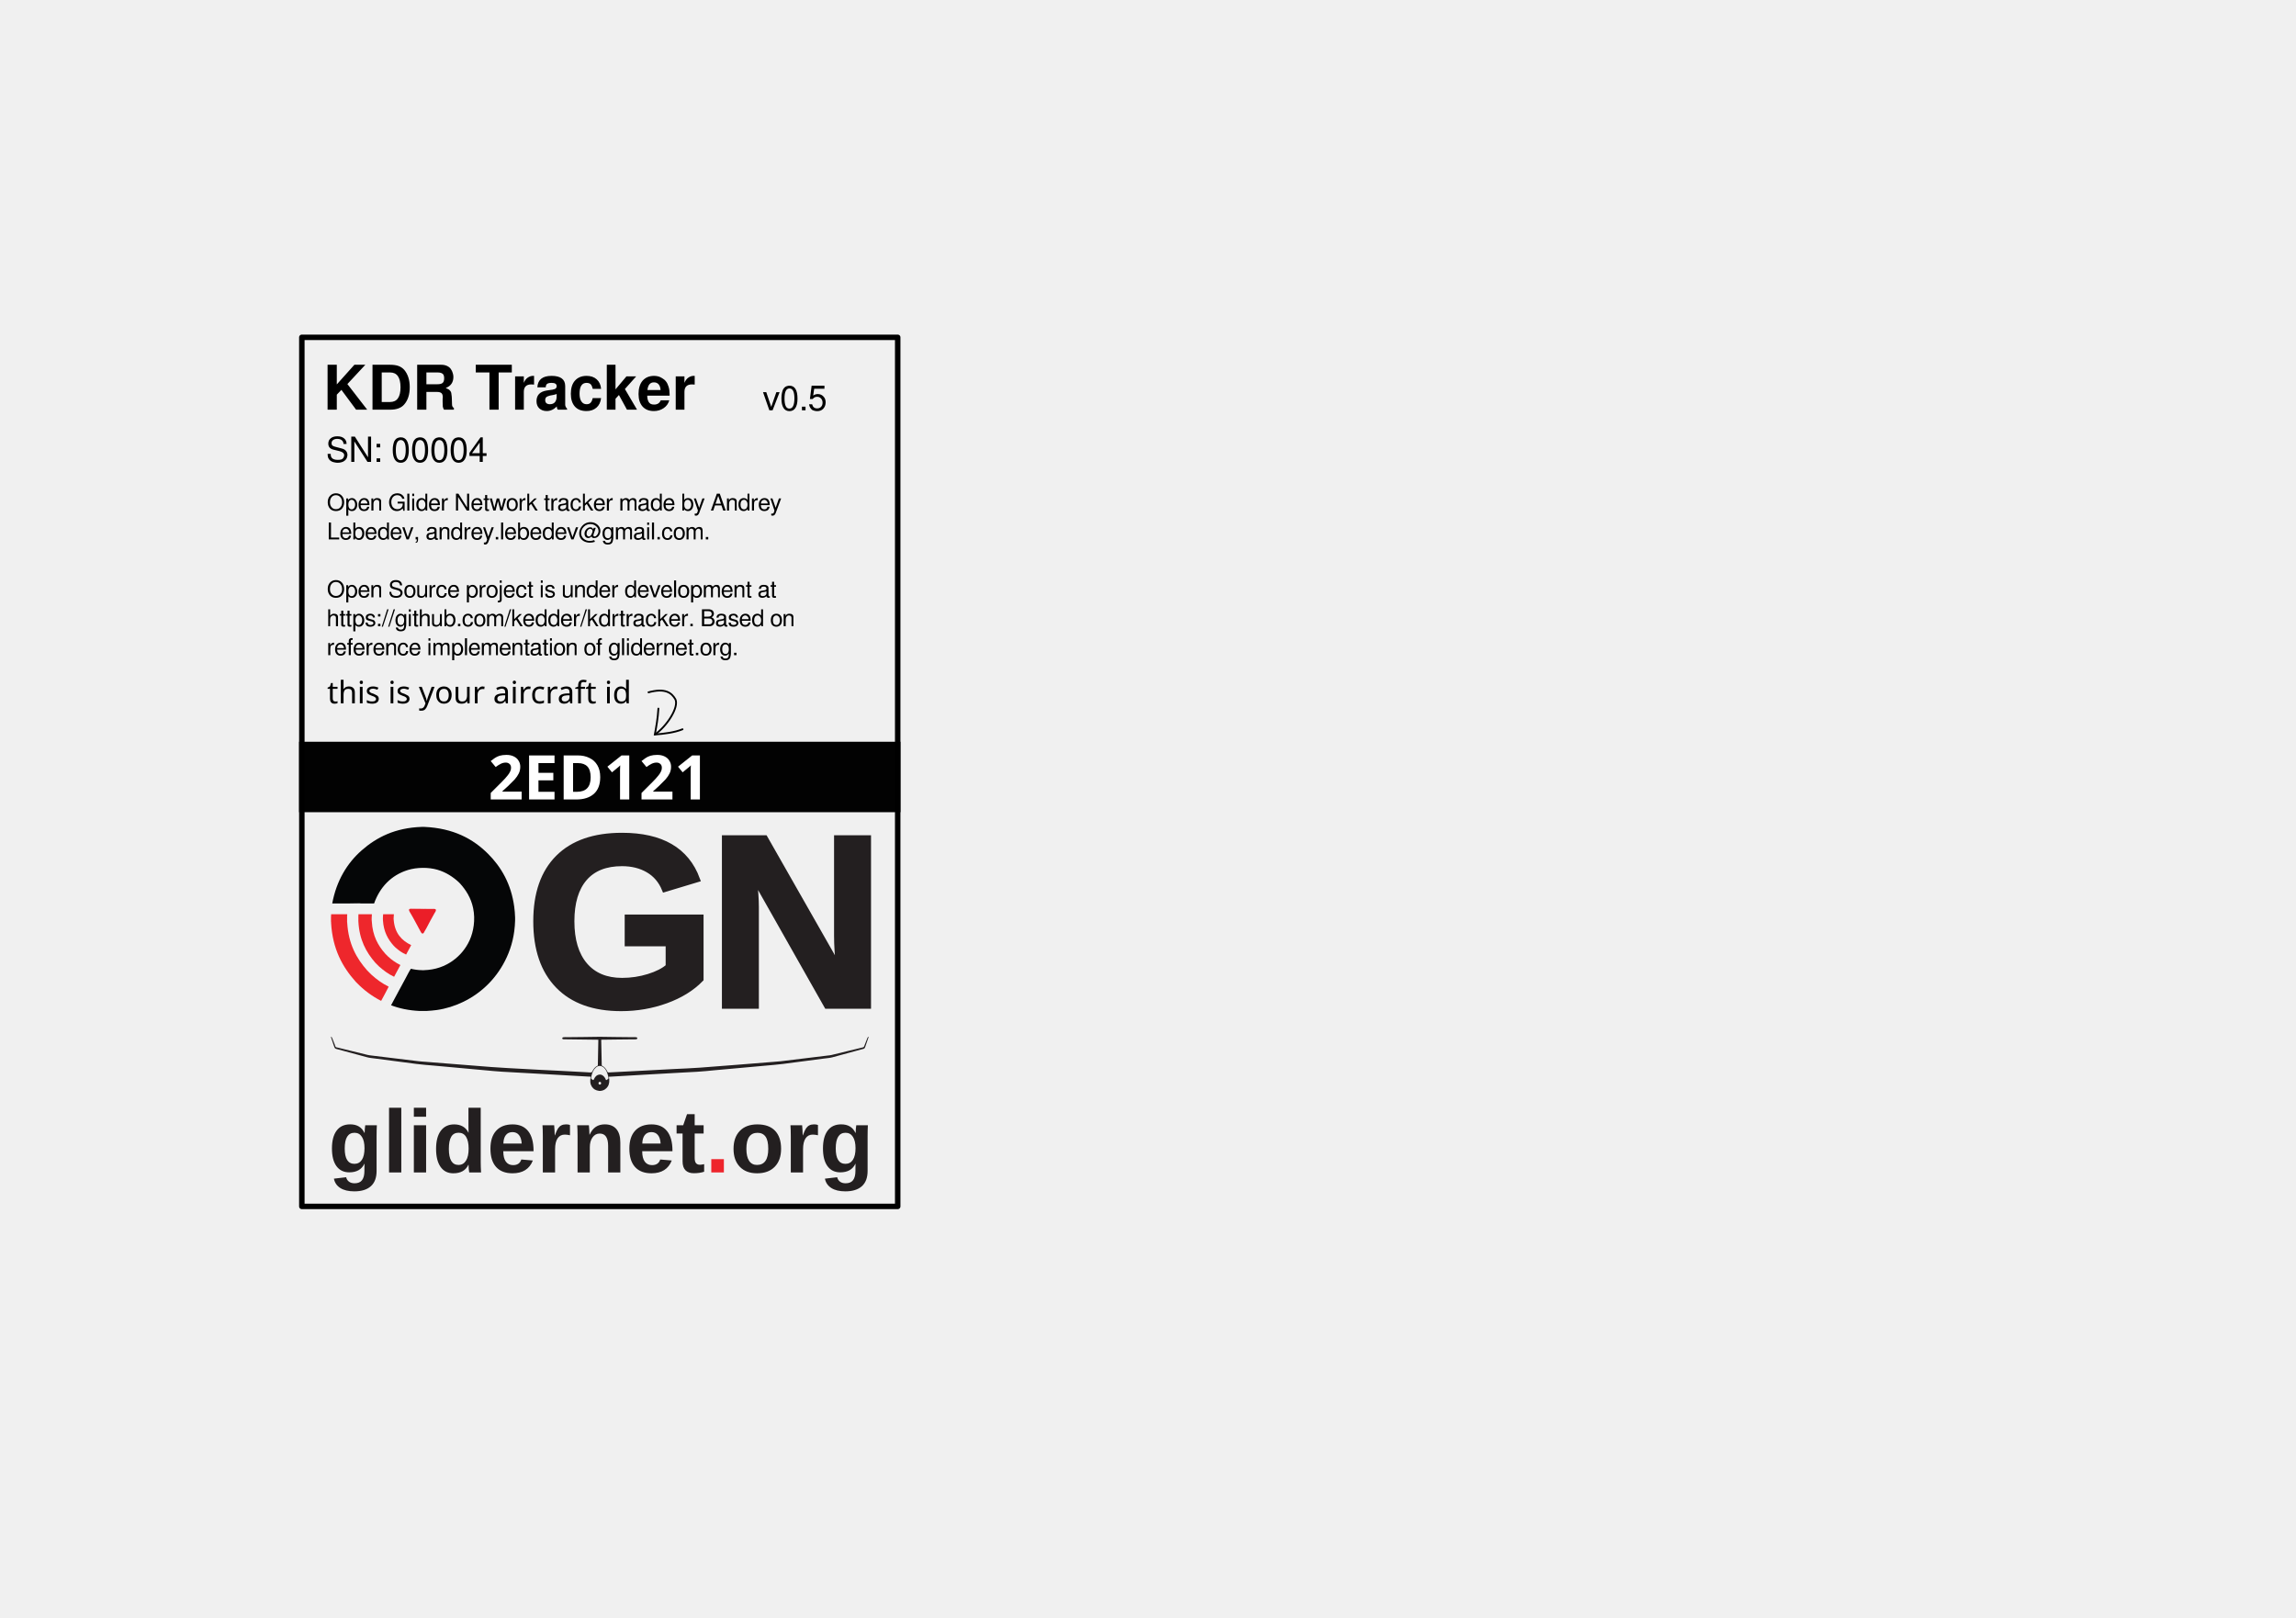
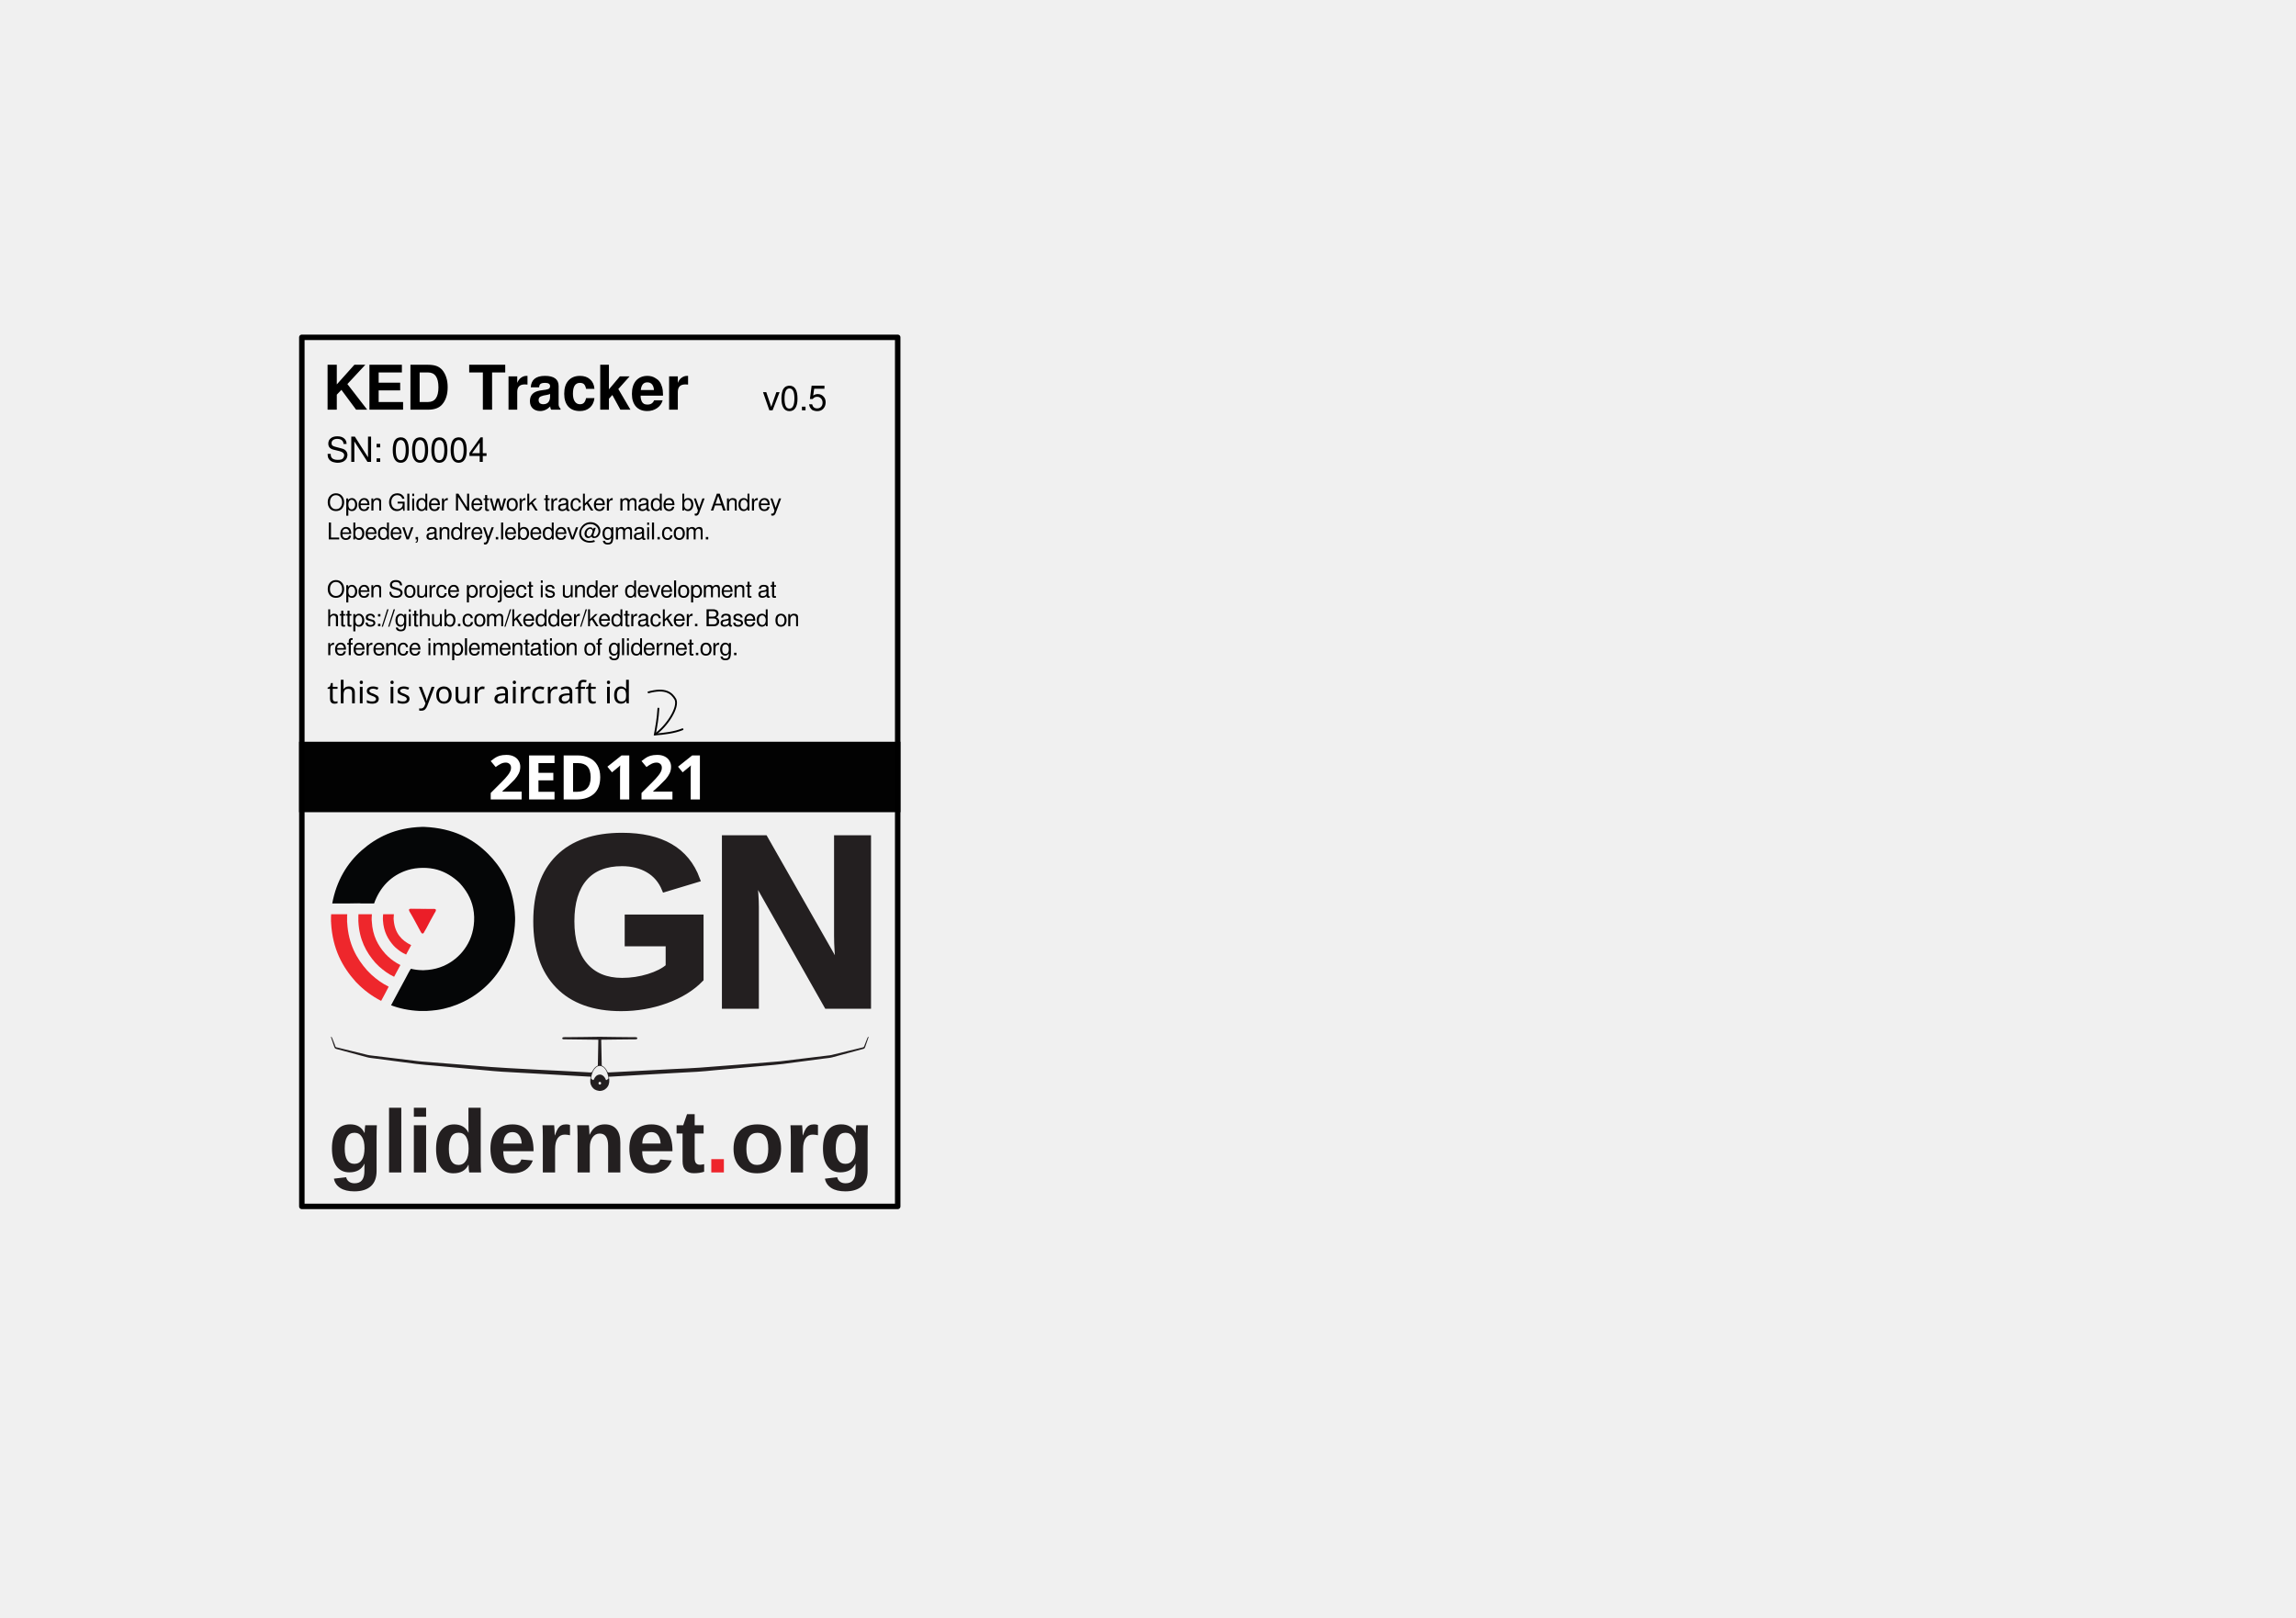
<svg xmlns="http://www.w3.org/2000/svg" width="210mm" height="148mm" viewBox="0 0 210 148" version="1.1" id="svg8">
  <defs id="defs2" />
  <g id="layer1" transform="translate(0,-149)">
    <rect style="opacity:1;fill:none;fill-opacity:1;stroke:#000000;stroke-width:0.5;stroke-linecap:square;stroke-linejoin:round;stroke-miterlimit:4;stroke-dasharray:none;stroke-dashoffset:0;stroke-opacity:1" id="rect4485" width="54.5" height="79.5" x="27.607" y="179.857" />
    <g transform="matrix(0.1054904,0,0,-0.1054904,30.0261,259.3229)" id="g4495">
      <g transform="scale(0.1)" id="g4497">
        <path id="path4499" style="fill:#231f20;fill-opacity:1;fill-rule:evenodd;stroke:none" d="m 2351.3,1053.49 c 19.13,-3.75 18.97,27.27 0,22.89 -11.88,-2.74 -10.88,-20.75 0,-22.89 z m -31.17,147.59 c -20.68,-17.82 -31.37,-42.44 -38.67,-74.58 -1.23,-5.41 -4.29,-15.07 -3.16,-19.74 0.69,-2.86 5.68,-6.33 8.68,-8.68 3.15,-2.47 7.84,-6.26 11.05,-5.53 3.2,0.74 4.72,5.92 6.32,9.48 4.69,10.5 12.18,21.04 20.12,27.23 10.17,7.92 28.5,14.9 44.58,8.68 14.61,-5.65 27.32,-20.24 33.95,-33.94 1.68,-3.48 3.32,-11.31 7.1,-11.84 3.04,-0.42 8.27,4.08 11.05,6.32 3.08,2.48 8.11,5.78 8.67,9.08 0.7,4.02 -2.16,14.37 -3.54,20.12 -7,29.3 -18.13,55.86 -35.92,71.82 -9.78,8.78 -23.09,15.9 -37.87,15.39 -14.13,-0.49 -23.84,-6.47 -32.36,-13.81 z M 26.25,1467.45 c 0.523,0 1.051,0 1.578,0 4.223,-6.58 7.082,-14.15 10.258,-21.71 6.328,-15.06 11.899,-29.44 18.152,-45.77 2.516,-6.59 4.969,-19.16 9.863,-22.1 3.098,-1.87 9.465,-2.47 15.391,-3.96 86.321,-21.56 173.938,-42.61 259.656,-63.52 10.629,-2.59 21.594,-3.8 32.754,-5.13 135.629,-16.19 271.641,-32.29 407.243,-49.33 23.058,-2.9 46.3,-4.05 69.839,-5.92 186.896,-14.91 375.876,-29.48 563.506,-44.6 93.86,-7.55 190.15,-11.13 286.89,-16.96 95.58,-5.75 191.83,-10.39 289.25,-14.99 82.13,-3.89 168.62,-8.3 252.55,-13.42 12.52,-0.77 25.78,-2.84 36.3,-1.58 7.19,0.85 9.67,8.79 13.02,15 9.79,18.08 22.46,33.98 40.65,42.22 1.3,0.59 2.28,0.45 3.95,2.36 1.16,74.99 3.14,149.18 4.34,224.14 -95.7,1.34 -191.57,2.07 -288.86,3.56 -8.92,0.13 -17.71,-0.77 -22.1,3.55 -6.96,6.86 2.16,13.15 7.5,14.21 10.42,2.07 26.34,0.78 37.88,0.78 86.97,0 180.2,2.45 265.18,3.17 8.55,0 17.1,0 25.65,0 83.21,-0.69 177.75,-3.17 264.39,-3.17 12.56,0 26.17,1.09 37.49,-0.4 4.94,-0.63 13.23,-4.32 10.66,-11.43 -1.84,-4.12 -5.04,-5.51 -9.47,-6.32 -11.15,-2.03 -25.09,-0.78 -37.88,-0.78 -87.42,0 -179.59,-2.84 -265.58,-3.17 1.23,-75.06 3.21,-149.36 4.74,-224.14 19.72,-9.28 33.73,-24.06 44.19,-43.8 3.38,-6.39 5.08,-14.76 12.62,-15.78 5.44,-0.74 11.92,0.48 18.56,0.79 186.45,8.67 373.48,19.99 558.37,29.2 72.53,3.62 144.27,6.15 216.25,11.44 208.88,15.37 423.76,33.07 632.56,49.72 23.41,1.87 46.87,3.16 69.85,5.92 134.87,16.27 270.77,33.29 405.66,49.34 11.36,1.34 22.41,2.19 33.15,4.72 50.27,11.94 102.21,24.58 152.32,37.09 40.77,10.19 81.74,18.98 121.92,29.6 5.39,1.43 7.12,3.1 9.09,7.89 8.21,19.98 15.33,40.72 23.68,60.39 3.34,7.86 6.26,16.25 10.64,22.89 0.53,0 1.06,0 1.58,0 0.93,-0.66 2.3,-0.87 2.77,-1.98 0,-0.66 0,-1.32 0,-1.97 -6.43,-19.24 -14.1,-40.98 -20.91,-60.38 -3.91,-11.13 -6.31,-20.13 -10.66,-29.99 -4.69,-10.63 -14.22,-10.46 -26.44,-13.81 -83.87,-23 -169.61,-46.1 -254.92,-69.46 -21.71,-5.94 -46.48,-7.47 -70.64,-10.65 -119,-15.61 -237.22,-30.97 -358.31,-46.96 -48.3,-6.38 -98.04,-9.8 -147.58,-14.6 -49.5,-4.79 -99.17,-8.71 -148.37,-13.42 -98.64,-9.42 -197.72,-18.28 -297.54,-26.82 -49.46,-4.24 -99.11,-10.65 -149.16,-13.03 -50.8,-2.42 -101.86,-5.58 -153.51,-8.28 -203.96,-10.7 -410.04,-23.62 -613.22,-35.13 6.77,-33.73 4.02,-64.16 -10.66,-85.63 -13.72,-20.05 -33.65,-34.73 -64.71,-37.09 -2.5,0 -5,0 -7.5,0 -31.08,3.68 -51.19,15.43 -64.72,36.7 -6.96,10.94 -11.93,22.8 -13.41,37.49 -1.19,11.74 -0.11,24.73 1.18,35.9 0.4,3.55 1.83,7.78 1.58,11.06 -0.2,2.45 -0.33,1.27 -1.58,1.97 -2.52,1.4 -12.74,0.76 -19.34,1.18 -248.65,15.73 -498.68,27.14 -747.39,42.22 -50.31,3.06 -99.98,8.05 -149.16,12.64 -147.96,13.78 -297.03,27.34 -445.522,40.63 -49.664,4.45 -99.028,7.75 -147.586,14.21 -120.426,16.06 -238.738,30.66 -358.309,46.96 -24.254,3.31 -48.289,5.07 -69.847,11.05 -84.368,23.42 -171.153,46.48 -254.918,69.06 -11.508,3.1 -22.012,3.71 -26.441,14.2 -11.649,27.62 -20.07,61.17 -31.172,89.98 0,0.65 0,1.31 0,1.97 0.465,1.11 1.84,1.32 2.766,1.98" />
        <g transform="scale(10)" id="g4501">
          <text id="text4505" style="font-variant:normal;font-weight:bold;font-size:211.397px;font-family:Arial;-inkscape-font-specification:Arial-BoldMT;writing-mode:lr-tb;fill:#231f20;fill-opacity:1;fill-rule:nonzero;stroke:#231f20;stroke-width:5;stroke-linecap:butt;stroke-linejoin:miter;stroke-miterlimit:10;stroke-dasharray:none;stroke-opacity:1" transform="matrix(1,0,0,-1,171.556,173.555)">
            <tspan id="tspan4503" y="0" x="0">G</tspan>
          </text>
        </g>
        <g transform="scale(10)" id="g4507">
          <text id="text4511" style="font-variant:normal;font-weight:bold;font-size:211.397px;font-family:Arial;-inkscape-font-specification:Arial-BoldMT;writing-mode:lr-tb;fill:#231f20;fill-opacity:1;fill-rule:nonzero;stroke:#231f20;stroke-width:5;stroke-linecap:butt;stroke-linejoin:miter;stroke-miterlimit:10;stroke-dasharray:none;stroke-opacity:1" transform="matrix(1,0,0,-1,329.646,173.555)">
            <tspan id="tspan4509" y="0" x="0">N</tspan>
          </text>
        </g>
        <g transform="scale(10)" id="g4513">
          <text id="text4517" style="font-variant:normal;font-weight:bold;font-size:77.398px;font-family:Arial;-inkscape-font-specification:Arial-BoldMT;writing-mode:lr-tb;fill:#231f20;fill-opacity:1;fill-rule:nonzero;stroke:none" transform="matrix(1,0,0,-1,0,29.1379)">
            <tspan id="tspan4515" y="0" x="0 47.278 68.782 90.286 137.563 180.609 210.729 258.008 301.053">glidernet</tspan>
          </text>
        </g>
        <g transform="scale(10)" id="g4519">
          <text id="text4523" style="font-variant:normal;font-weight:bold;font-size:77.398px;font-family:Arial;-inkscape-font-specification:Arial-BoldMT;writing-mode:lr-tb;fill:#ee252c;fill-opacity:1;fill-rule:nonzero;stroke:none" transform="matrix(1,0,0,-1,326.827,29.1379)">
            <tspan id="tspan4521" y="0" x="0">.</tspan>
          </text>
        </g>
        <g transform="scale(10)" id="g4525">
          <text id="text4529" style="font-variant:normal;font-weight:bold;font-size:77.398px;font-family:Arial;-inkscape-font-specification:Arial-BoldMT;writing-mode:lr-tb;fill:#231f20;fill-opacity:1;fill-rule:nonzero;stroke:none" transform="matrix(1,0,0,-1,348.331,29.1379)">
            <tspan id="tspan4527" y="0" x="0 47.277 77.398">org</tspan>
          </text>
        </g>
        <path id="path4531" style="fill:#110f10;fill-opacity:1;fill-rule:evenodd;stroke:none" d="m 277.266,2623.81 c -33.618,0 -67.239,0 -100.852,0 30.441,0.43 74.742,1.92 100.852,1.66 0.004,0 -0.004,-1.52 0,-1.66" />
        <path id="path4533" style="fill:#e09384;fill-opacity:1;fill-rule:evenodd;stroke:none" d="m 710.426,2577.52 c 2.781,1.37 11.269,1.37 14.047,0 -4.684,0 -9.368,0 -14.047,0" />
        <path id="path4535" style="fill:#ee272c;fill-opacity:1;fill-rule:evenodd;stroke:none" d="m 750.098,2577.52 c 16.816,0 33.625,0 50.429,0 0,-0.27 0,-0.54 0,-0.82 -16.191,-0.28 -34,-0.7 -50.429,0.82" />
        <path id="path4537" style="fill:#e09384;fill-opacity:1;fill-rule:evenodd;stroke:none" d="m 800.527,2576.7 c 0,0.28 0,0.55 0,0.82 8.543,-0.54 19.282,1.1 26.45,-0.82 -8.813,0 -17.629,0 -26.45,0" />
        <path id="path4539" style="fill:#e09384;fill-opacity:1;fill-rule:evenodd;stroke:none" d="m 827.809,2576.7 c 6.074,1.38 17.898,1.38 23.968,0 -7.988,0 -15.976,0 -23.968,0" />
        <path id="path4541" style="fill:#ee272c;fill-opacity:1;fill-rule:evenodd;stroke:none" d="m 24.312,2523.79 c 0,0.28 0,0.56 0,0.83 -1.664,7.94 4.785,5.71 12.402,5.78 41.754,0.44 90.363,-0.33 127.305,0 0,-3.3 0,-6.61 0,-9.91 -1.907,-1.96 -0.297,-7.42 -0.832,-10.75 0,-13.51 0,-27 0,-40.51 0.535,-3.59 -1.079,-9.34 0.832,-11.57 10.585,-185.61 81.14,-311.22 173.585,-414.97 3.516,-4.21 7.375,-8.07 11.579,-11.57 4.336,-5.04 9.023,-9.72 14.046,-14.06 3.516,-4.2 7.375,-8.06 11.579,-11.58 43.812,-40.21 92.746,-75.33 148.789,-103.33 -20.473,-42.34 -43.785,-81.84 -65.301,-123.16 -81.692,41.75 -151.91,94.98 -212.442,157.89 -2.414,3.1 -5.167,5.86 -8.265,8.26 -113.856,127.27 -200.328,281.89 -213.278,510.04 -0.531,3.6 1.078,9.35 -0.828,11.58 0,15.15 0,30.31 0,45.46 1.906,2.23 0.297,7.97 0.828,11.57" />
        <path id="path4543" style="fill:#ee272c;fill-opacity:1;fill-rule:evenodd;stroke:none" d="m 260.73,2506.43 c -0.433,8.7 1.465,15.07 0.833,23.97 38.847,0 77.699,0 116.55,0 0,-2.2 0,-4.4 0,-6.61 -1.886,-1.14 -0.304,-5.75 -0.828,-8.26 0,-1.93 0,-3.87 0,-5.79 -1.91,-3.05 -0.281,-9.63 -0.82,-14.05 0,-0.28 0,-0.55 0,-0.83 0.543,-8.27 -1.106,-18.73 0.82,-25.63 6.403,-126.13 54.426,-210.65 116.559,-281.05 8.469,-9.16 17.289,-17.98 26.453,-26.46 30.797,-28.16 65.531,-52.39 104.984,-71.91 -17.769,-34.32 -36.238,-67.92 -54.558,-101.68 -49.633,23.1 -90.914,54.57 -129.785,88.45 -3.235,3.92 -6.817,7.52 -10.743,10.75 -3.925,3.23 -7.515,6.81 -10.746,10.74 -3.515,4.2 -7.375,8.07 -11.574,11.57 -79.168,90.85 -140.055,199.97 -147.145,362.9 0,11.3 0,22.6 0,33.89" />
        <path id="path4545" style="fill:#ee272c;fill-opacity:1;fill-rule:evenodd;stroke:none" d="m 474.004,2509.74 c 0.129,7.32 0.945,13.93 1.648,20.66 31.145,0 62.278,0 93.414,0 -0.253,-7.73 -2.281,-13.7 -1.648,-22.31 -1.383,-8 -1.383,-21.77 0,-29.77 9.805,-112.53 68.527,-176.15 151.273,-215.75 -14.457,-27.42 -29.628,-54.14 -43.808,-81.83 -36.133,15.12 -65.278,37.22 -92.586,61.17 -4.891,5.57 -10.129,10.81 -15.711,15.7 -49.027,54.86 -86.551,121.21 -92.582,219.06 0,11.02 0,22.05 0,33.07" />
        <path id="path4547" style="fill:#e09384;fill-opacity:1;fill-rule:evenodd;stroke:none" d="m 23.484,2523.79 c 0.277,0 0.559,0 0.828,0 -0.531,-3.6 1.078,-9.34 -0.828,-11.57 0,3.86 0,7.71 0,11.57" />
        <path id="path4549" style="fill:#e09384;fill-opacity:1;fill-rule:evenodd;stroke:none" d="m 378.113,2523.79 c -0.515,-2.51 1.059,-7.12 -0.828,-8.26 0.524,2.51 -1.058,7.12 0.828,8.26" />
        <path id="path4551" style="fill:#e09384;fill-opacity:1;fill-rule:evenodd;stroke:none" d="m 164.02,2520.49 c -0.536,-3.33 1.074,-8.79 -0.832,-10.75 0.535,3.33 -1.075,8.79 0.832,10.75" />
        <path id="path4553" style="fill:#e09384;fill-opacity:1;fill-rule:evenodd;stroke:none" d="m 377.285,2509.74 c -0.531,-4.42 1.09,-11.01 -0.82,-14.05 0.539,4.42 -1.09,11 0.82,14.05" />
        <path id="path4555" style="fill:#e09384;fill-opacity:1;fill-rule:evenodd;stroke:none" d="m 474.004,2509.74 c 0,-11.02 0,-22.05 0,-33.07 -1.375,9.1 -1.375,23.97 0,33.07" />
        <path id="path4557" style="fill:#e09384;fill-opacity:1;fill-rule:evenodd;stroke:none" d="m 567.418,2508.09 c 0,-9.92 0,-19.84 0,-29.77 -1.383,8 -1.383,21.77 0,29.77" />
        <path id="path4559" style="fill:#e09384;fill-opacity:1;fill-rule:evenodd;stroke:none" d="m 260.73,2506.43 c 0,-11.29 0,-22.59 0,-33.89 -1.375,9.37 -1.375,24.52 0,33.89" />
        <path id="path4561" style="fill:#e09384;fill-opacity:1;fill-rule:evenodd;stroke:none" d="m 376.465,2494.86 c 1.918,-6.89 0.277,-17.36 0.82,-25.63 -1.926,6.9 -0.277,17.36 -0.82,25.63" />
        <path id="path4563" style="fill:#e09384;fill-opacity:1;fill-rule:evenodd;stroke:none" d="m 163.188,2469.23 c 1.906,-2.22 0.292,-7.97 0.832,-11.57 -1.911,2.23 -0.297,7.98 -0.832,11.57" />
        <path id="path4565" style="fill:#e09384;fill-opacity:1;fill-rule:evenodd;stroke:none" d="m 23.484,2466.76 c 1.906,-2.23 0.297,-7.98 0.828,-11.58 -0.27,0 -0.551,0 -0.828,0 0,3.86 0,7.72 0,11.58" />
        <path id="path4567" style="fill:#110f10;fill-opacity:1;fill-rule:evenodd;stroke:none" d="m 813.75,2045.17 c 4.961,0 9.922,0 14.883,0 -3.051,-1.38 -11.82,-1.38 -14.883,0" />
        <path id="path4569" style="fill:#110f10;fill-opacity:1;fill-rule:evenodd;stroke:none" d="m 812.926,1927.79 c 3.871,1.91 11.289,0.28 16.539,0.82 -3.875,-1.91 -11.289,-0.29 -16.539,-0.82" />
        <path id="path4571" style="fill:#110f10;fill-opacity:1;fill-rule:evenodd;stroke:none" d="m 800.527,1831.07 c 1.414,1.89 6.313,0.3 9.09,0.83 -1.414,-1.9 -6.312,-0.31 -9.09,-0.83" />
        <path id="path4573" style="fill:#110f10;fill-opacity:1;fill-rule:evenodd;stroke:none" d="m 832.77,1831.07 c 1.414,1.89 6.308,0.3 9.089,0.83 -1.414,-1.9 -6.308,-0.31 -9.089,-0.83" />
        <path id="path4575" style="fill:#110f10;fill-opacity:1;fill-rule:evenodd;stroke:none" d="m 1129.53,2809.81 c 4.48,-3.79 8.61,-7.92 12.4,-12.4 -4.48,3.79 -8.61,7.92 -12.4,12.4" />
        <path id="path4577" style="fill:#e09384;fill-opacity:1;fill-rule:evenodd;stroke:none" d="m 237.59,1945.14 c 3.098,-2.4 5.851,-5.16 8.265,-8.26 -3.105,2.4 -5.855,5.17 -8.265,8.26" />
        <path id="path4579" style="fill:#e09384;fill-opacity:1;fill-rule:evenodd;stroke:none" d="m 363.23,2017.06 c 4.208,-3.51 8.063,-7.37 11.579,-11.58 -4.204,3.52 -8.063,7.38 -11.579,11.58" />
        <path id="path4581" style="fill:#e09384;fill-opacity:1;fill-rule:evenodd;stroke:none" d="m 337.605,2042.69 c 4.208,-3.52 8.063,-7.37 11.579,-11.57 -4.204,3.5 -8.063,7.36 -11.579,11.57" />
        <path id="path4583" style="fill:#110f10;fill-opacity:1;fill-rule:evenodd;stroke:none" d="m 1275.85,2965.21 c 4.2,-3.55 15.21,-14.49 21.48,-21.48 -4.2,3.56 -15.21,14.5 -21.48,21.48" />
        <path id="path4585" style="fill:#110f10;fill-opacity:1;fill-rule:evenodd;stroke:none" d="m 362.406,2961.09 c -0.593,-1.18 -8.383,-9.16 -12.394,-12.41 0.593,1.19 8.386,9.16 12.394,12.41" />
        <path id="path4587" style="fill:#110f10;fill-opacity:1;fill-rule:evenodd;stroke:none" d="m 1204.76,2899.09 c -0.74,1.13 5.28,-4.39 6.61,-6.61 0.73,-1.14 -5.29,4.38 -6.61,6.61" />
        <path id="path4589" style="fill:#110f10;fill-opacity:1;fill-rule:evenodd;stroke:none" d="m 434.324,2895.78 c -3.011,-3.65 -13.394,-14.12 -19.836,-19.84 3.012,3.65 13.395,14.12 19.836,19.84" />
        <path id="path4591" style="fill:#110f10;fill-opacity:1;fill-rule:evenodd;stroke:none" d="m 1224.59,2879.25 c -0.72,1.14 5.29,-4.39 6.62,-6.61 0.72,-1.14 -5.29,4.38 -6.62,6.61" />
        <path id="path4593" style="fill:#eb1e28;fill-opacity:1;fill-rule:evenodd;stroke:none" d="m 851.777,2576.7 c 14.375,0 28.848,0 44.645,0 14.418,0 33.086,2.64 36.367,-7.44 3.024,-9.27 -6.344,-20.73 -10.742,-28.11 -26.828,-45.03 -45.879,-84.87 -71.094,-131.44 -3.933,-7.25 -9.598,-15.66 -14.879,-25.62 -4.176,-7.86 -9.254,-21.32 -18.183,-21.49 -9.411,-0.19 -15.711,13.95 -19.844,21.49 -29.879,54.46 -54.871,104.3 -86.797,157.89 -5.367,9 -22.359,32.7 -0.824,35.54 4.679,0 9.363,0 14.047,0 8.547,0 17.09,0 25.625,0 16.429,-1.52 34.238,-1.1 50.429,-0.82 8.821,0 17.637,0 26.45,0 0.281,0 0.55,0 0.832,0 7.992,0 15.98,0 23.968,0" />
        <path id="path4595" style="fill:#e09384;fill-opacity:1;fill-rule:evenodd;stroke:none" d="m 407.875,2109.64 c 4.199,-3.5 8.059,-7.37 11.574,-11.57 -4.207,3.52 -8.066,7.37 -11.574,11.57" />
        <path id="path4597" style="fill:#e09384;fill-opacity:1;fill-rule:evenodd;stroke:none" d="m 430.195,2087.33 c 3.926,-3.23 7.508,-6.83 10.743,-10.75 -3.926,3.24 -7.508,6.81 -10.743,10.75" />
        <path id="path4599" style="fill:#e09384;fill-opacity:1;fill-rule:evenodd;stroke:none" d="m 493.844,2188.18 c 9.164,-8.48 17.976,-17.3 26.453,-26.46 -9.164,8.48 -17.984,17.3 -26.453,26.46" />
        <path id="path4601" style="fill:#e09384;fill-opacity:1;fill-rule:evenodd;stroke:none" d="m 566.586,2257.61 c 5.582,-4.89 10.82,-10.13 15.711,-15.7 -5.582,4.89 -10.817,10.13 -15.711,15.7" />
        <path id="path4603" style="fill:#110f10;fill-opacity:1;fill-rule:evenodd;stroke:none" d="m 1222.94,2097.24 c 0.43,-0.08 -6.12,-6.94 -9.09,-9.09 -0.43,0.09 6.13,6.94 9.09,9.09" />
        <path id="path4605" style="fill:#050607;fill-opacity:1;fill-rule:evenodd;stroke:none" d="m 792.262,1691.36 c -94.532,4.67 -176.379,22.02 -247.992,49.6 41.925,79.81 86.179,159.45 128.128,238.08 14.2,26.61 27.075,53.66 43.813,78.53 29.48,-7.17 61.434,-11.86 97.539,-12.4 3.063,-1.38 11.832,-1.38 14.883,0 102.812,3 182.967,34.53 247.997,80.18 63.63,44.66 115.8,106.45 148.79,179.38 33.69,74.46 51.3,176.49 30.59,277.75 -18.24,89.16 -63.18,158.79 -114.08,214.93 -3.79,4.48 -7.92,8.61 -12.4,12.4 -49.62,45.23 -109.76,85.16 -184.339,106.64 -77.16,22.22 -177.601,21.25 -254.605,-2.49 -146.57,-45.17 -243.508,-150.24 -293.457,-290.15 -39.957,0 -79.906,0 -119.863,0 -0.004,0.14 0.004,1.66 0,1.66 -26.11,0.26 -70.411,-1.23 -100.852,-1.66 -47.394,0 -94.789,0 -142.18,0 36.629,197.57 129.676,350.55 256.258,461.27 128.028,111.99 287.938,194.45 517.477,202.53 8.816,0 17.636,0 26.457,0 249.304,-11.38 419.724,-102.3 551.364,-233.94 113.27,-113.27 200.22,-261.22 226.5,-459.61 3.86,-29.18 6.57,-60.7 7.44,-91.76 0,-8.81 0,-17.64 0,-26.45 -3.41,-124.68 -30.98,-227.77 -71.92,-317.43 -78.81,-172.58 -212.43,-309.89 -384.39,-391 -65.93,-31.11 -139.39,-55.74 -223.19,-67.8 -28.335,-4.06 -59.949,-6.21 -90.101,-8.26 -19.293,0 -38.582,0 -57.867,0" />
      </g>
    </g>
    <rect style="opacity:1;fill:#000000;fill-opacity:0.991;stroke:none;stroke-width:0.561;stroke-linecap:square;stroke-linejoin:round;stroke-miterlimit:4;stroke-dasharray:none;stroke-dashoffset:0;stroke-opacity:1" id="rect4562" width="55" height="6.445" x="27.357" y="216.852" />
    <text xml:space="preserve" style="font-style:normal;font-variant:normal;font-weight:bold;font-stretch:normal;font-size:5.644px;line-height:125%;font-family:Hack;-inkscape-font-specification:'Hack, Bold';font-variant-ligatures:normal;font-variant-caps:normal;font-variant-numeric:normal;font-feature-settings:normal;text-align:start;letter-spacing:0px;word-spacing:0px;writing-mode:lr-tb;text-anchor:start;fill:#ffffff;fill-opacity:1;stroke:none;stroke-width:0.265px;stroke-linecap:butt;stroke-linejoin:miter;stroke-opacity:1" x="44.664" y="222.129" id="text4665">
      <tspan id="tspan4663" x="44.664" y="222.129" style="font-style:normal;font-variant:normal;font-weight:bold;font-stretch:normal;font-size:5.644px;font-family:Hack;-inkscape-font-specification:'Hack, Bold';font-variant-ligatures:normal;font-variant-caps:normal;font-variant-numeric:normal;font-feature-settings:normal;text-align:start;writing-mode:lr-tb;text-anchor:start;fill:#ffffff;fill-opacity:1;stroke-width:0.265px">2ED121</tspan>
    </text>
    <text xml:space="preserve" style="font-style:normal;font-variant:normal;font-weight:600;font-stretch:normal;font-size:5.644px;line-height:125%;font-family:FreeSans;-inkscape-font-specification:'FreeSans, Semi-Bold';font-variant-ligatures:normal;font-variant-caps:normal;font-variant-numeric:normal;font-feature-settings:normal;text-align:start;letter-spacing:0px;word-spacing:0px;writing-mode:lr-tb;text-anchor:start;fill:#000000;fill-opacity:1;stroke:none;stroke-width:0.265px;stroke-linecap:butt;stroke-linejoin:miter;stroke-opacity:1" x="29.509" y="186.474" id="text4669">
-       <tspan x="29.509" y="186.474" style="font-style:normal;font-variant:normal;font-weight:600;font-stretch:normal;font-size:5.644px;font-family:FreeSans;-inkscape-font-specification:'FreeSans, Semi-Bold';font-variant-ligatures:normal;font-variant-caps:normal;font-variant-numeric:normal;font-feature-settings:normal;text-align:start;writing-mode:lr-tb;text-anchor:start;stroke-width:0.265px" id="tspan4677">KDR Tracker</tspan>
+       <tspan x="29.509" y="186.474" style="font-style:normal;font-variant:normal;font-weight:600;font-stretch:normal;font-size:5.644px;font-family:FreeSans;-inkscape-font-specification:'FreeSans, Semi-Bold';font-variant-ligatures:normal;font-variant-caps:normal;font-variant-numeric:normal;font-feature-settings:normal;text-align:start;writing-mode:lr-tb;text-anchor:start;stroke-width:0.265px" id="tspan4677">KED Tracker</tspan>
    </text>
    <text xml:space="preserve" style="font-style:normal;font-variant:normal;font-weight:normal;font-stretch:normal;font-size:3.175px;line-height:125%;font-family:FreeSans;-inkscape-font-specification:'FreeSans, Normal';font-variant-ligatures:normal;font-variant-caps:normal;font-variant-numeric:normal;font-feature-settings:normal;text-align:start;letter-spacing:0px;word-spacing:0px;writing-mode:lr-tb;text-anchor:start;fill:#000000;fill-opacity:1;stroke:none;stroke-width:0.265px;stroke-linecap:butt;stroke-linejoin:miter;stroke-opacity:1" x="69.759" y="186.531" id="text4683">
      <tspan id="tspan4681" x="69.759" y="186.531" style="font-style:normal;font-variant:normal;font-weight:normal;font-stretch:normal;font-size:3.175px;font-family:FreeSans;-inkscape-font-specification:'FreeSans, Normal';font-variant-ligatures:normal;font-variant-caps:normal;font-variant-numeric:normal;font-feature-settings:normal;text-align:start;writing-mode:lr-tb;text-anchor:start;stroke-width:0.265px">v0.5</tspan>
    </text>
    <text xml:space="preserve" style="font-style:normal;font-variant:normal;font-weight:normal;font-stretch:normal;font-size:2.117px;line-height:125%;font-family:FreeSans;-inkscape-font-specification:'FreeSans, Normal';font-variant-ligatures:normal;font-variant-caps:normal;font-variant-numeric:normal;font-feature-settings:normal;text-align:start;letter-spacing:0px;word-spacing:0px;writing-mode:lr-tb;text-anchor:start;fill:#000000;fill-opacity:1;stroke:none;stroke-width:0.265px;stroke-linecap:butt;stroke-linejoin:miter;stroke-opacity:1" x="29.897" y="195.701" id="text4687">
      <tspan x="29.897" y="195.701" style="font-style:normal;font-variant:normal;font-weight:normal;font-stretch:normal;font-size:2.117px;font-family:FreeSans;-inkscape-font-specification:'FreeSans, Normal';font-variant-ligatures:normal;font-variant-caps:normal;font-variant-numeric:normal;font-feature-settings:normal;text-align:start;writing-mode:lr-tb;text-anchor:start;stroke-width:0.265px" id="tspan4689">Open Glider Network tracker made by Andrey </tspan>
      <tspan x="29.897" y="198.347" style="font-style:normal;font-variant:normal;font-weight:normal;font-stretch:normal;font-size:2.117px;font-family:FreeSans;-inkscape-font-specification:'FreeSans, Normal';font-variant-ligatures:normal;font-variant-caps:normal;font-variant-numeric:normal;font-feature-settings:normal;text-align:start;writing-mode:lr-tb;text-anchor:start;stroke-width:0.265px" id="tspan4570">Lebedev, andrey.lebedev@gmail.com.</tspan>
      <tspan x="29.897" y="200.993" style="font-style:normal;font-variant:normal;font-weight:normal;font-stretch:normal;font-size:2.117px;font-family:FreeSans;-inkscape-font-specification:'FreeSans, Normal';font-variant-ligatures:normal;font-variant-caps:normal;font-variant-numeric:normal;font-feature-settings:normal;text-align:start;writing-mode:lr-tb;text-anchor:start;stroke-width:0.265px" id="tspan4712" />
      <tspan x="29.897" y="203.639" style="font-style:normal;font-variant:normal;font-weight:normal;font-stretch:normal;font-size:2.117px;font-family:FreeSans;-inkscape-font-specification:'FreeSans, Normal';font-variant-ligatures:normal;font-variant-caps:normal;font-variant-numeric:normal;font-feature-settings:normal;text-align:start;writing-mode:lr-tb;text-anchor:start;stroke-width:0.265px" id="tspan4714">Open Source project is under development at  </tspan>
-       <tspan x="29.897" y="206.285" style="font-style:normal;font-variant:normal;font-weight:normal;font-stretch:normal;font-size:2.117px;font-family:FreeSans;-inkscape-font-specification:'FreeSans, Normal';font-variant-ligatures:normal;font-variant-caps:normal;font-variant-numeric:normal;font-feature-settings:normal;text-align:start;writing-mode:lr-tb;text-anchor:start;stroke-width:0.265px" id="tspan4724">https://github.com/kedder/kdrtracker. Based on </tspan>
+       <tspan x="29.897" y="206.285" style="font-style:normal;font-variant:normal;font-weight:normal;font-stretch:normal;font-size:2.117px;font-family:FreeSans;-inkscape-font-specification:'FreeSans, Normal';font-variant-ligatures:normal;font-variant-caps:normal;font-variant-numeric:normal;font-feature-settings:normal;text-align:start;writing-mode:lr-tb;text-anchor:start;stroke-width:0.265px" id="tspan4724">https://github.com/kedder/kedtracker. Based on </tspan>
      <tspan x="29.897" y="208.931" style="font-style:normal;font-variant:normal;font-weight:normal;font-stretch:normal;font-size:2.117px;font-family:FreeSans;-inkscape-font-specification:'FreeSans, Normal';font-variant-ligatures:normal;font-variant-caps:normal;font-variant-numeric:normal;font-feature-settings:normal;text-align:start;writing-mode:lr-tb;text-anchor:start;stroke-width:0.265px" id="tspan906">reference implementation of glidernet.org.</tspan>
    </text>
    <g id="g4569" transform="translate(-25,32)">
      <text id="text4587" y="181.342" x="54.919" style="font-style:normal;font-variant:normal;font-weight:normal;font-stretch:normal;font-size:2.822px;line-height:125%;font-family:'Coming Soon';-inkscape-font-specification:'Coming Soon, Normal';font-variant-ligatures:normal;font-variant-caps:normal;font-variant-numeric:normal;font-feature-settings:normal;text-align:start;letter-spacing:0px;word-spacing:0px;writing-mode:lr-tb;text-anchor:start;fill:#000000;fill-opacity:1;stroke:none;stroke-width:0.265px;stroke-linecap:butt;stroke-linejoin:miter;stroke-opacity:1" xml:space="preserve">
        <tspan y="181.342" x="54.919" id="tspan4567">this is your aircraft id</tspan>
      </text>
      <g transform="translate(-4.528714,-0.04428031)" id="g4600">
        <path style="fill:none;fill-rule:evenodd;stroke:#000000;stroke-width:0.165;stroke-linecap:butt;stroke-linejoin:miter;stroke-miterlimit:4;stroke-dasharray:none;stroke-opacity:1" d="m 88.78,180.393 c 1.627,-0.459 2.186,0.05 2.521,0.62 0.35,0.728 -0.79,2.483 -1.878,3.223" id="path4592" />
        <path style="fill:none;fill-rule:evenodd;stroke:#000000;stroke-width:0.165;stroke-linecap:round;stroke-linejoin:miter;stroke-miterlimit:4;stroke-dasharray:none;stroke-opacity:1" d="m 89.748,181.86 c -0.047,0.866 -0.187,1.621 -0.326,2.376 0.9,-0.077 1.783,-0.18 2.533,-0.482" id="path4596" />
      </g>
    </g>
    <text xml:space="preserve" style="font-style:normal;font-variant:normal;font-weight:normal;font-stretch:normal;font-size:3.175px;line-height:125%;font-family:FreeSans;-inkscape-font-specification:'FreeSans, Normal';font-variant-ligatures:normal;font-variant-caps:normal;font-variant-numeric:normal;font-feature-settings:normal;text-align:start;letter-spacing:0px;word-spacing:0px;writing-mode:lr-tb;text-anchor:start;fill:#000000;fill-opacity:1;stroke:none;stroke-width:0.265px;stroke-linecap:butt;stroke-linejoin:miter;stroke-opacity:1" x="29.808" y="191.255" id="text4683-5">
      <tspan id="tspan4681-0" x="29.808" y="191.255" style="font-style:normal;font-variant:normal;font-weight:normal;font-stretch:normal;font-size:3.175px;font-family:FreeSans;-inkscape-font-specification:'FreeSans, Normal';font-variant-ligatures:normal;font-variant-caps:normal;font-variant-numeric:normal;font-feature-settings:normal;text-align:start;writing-mode:lr-tb;text-anchor:start;stroke-width:0.265px">SN: 00004</tspan>
    </text>
  </g>
</svg>
